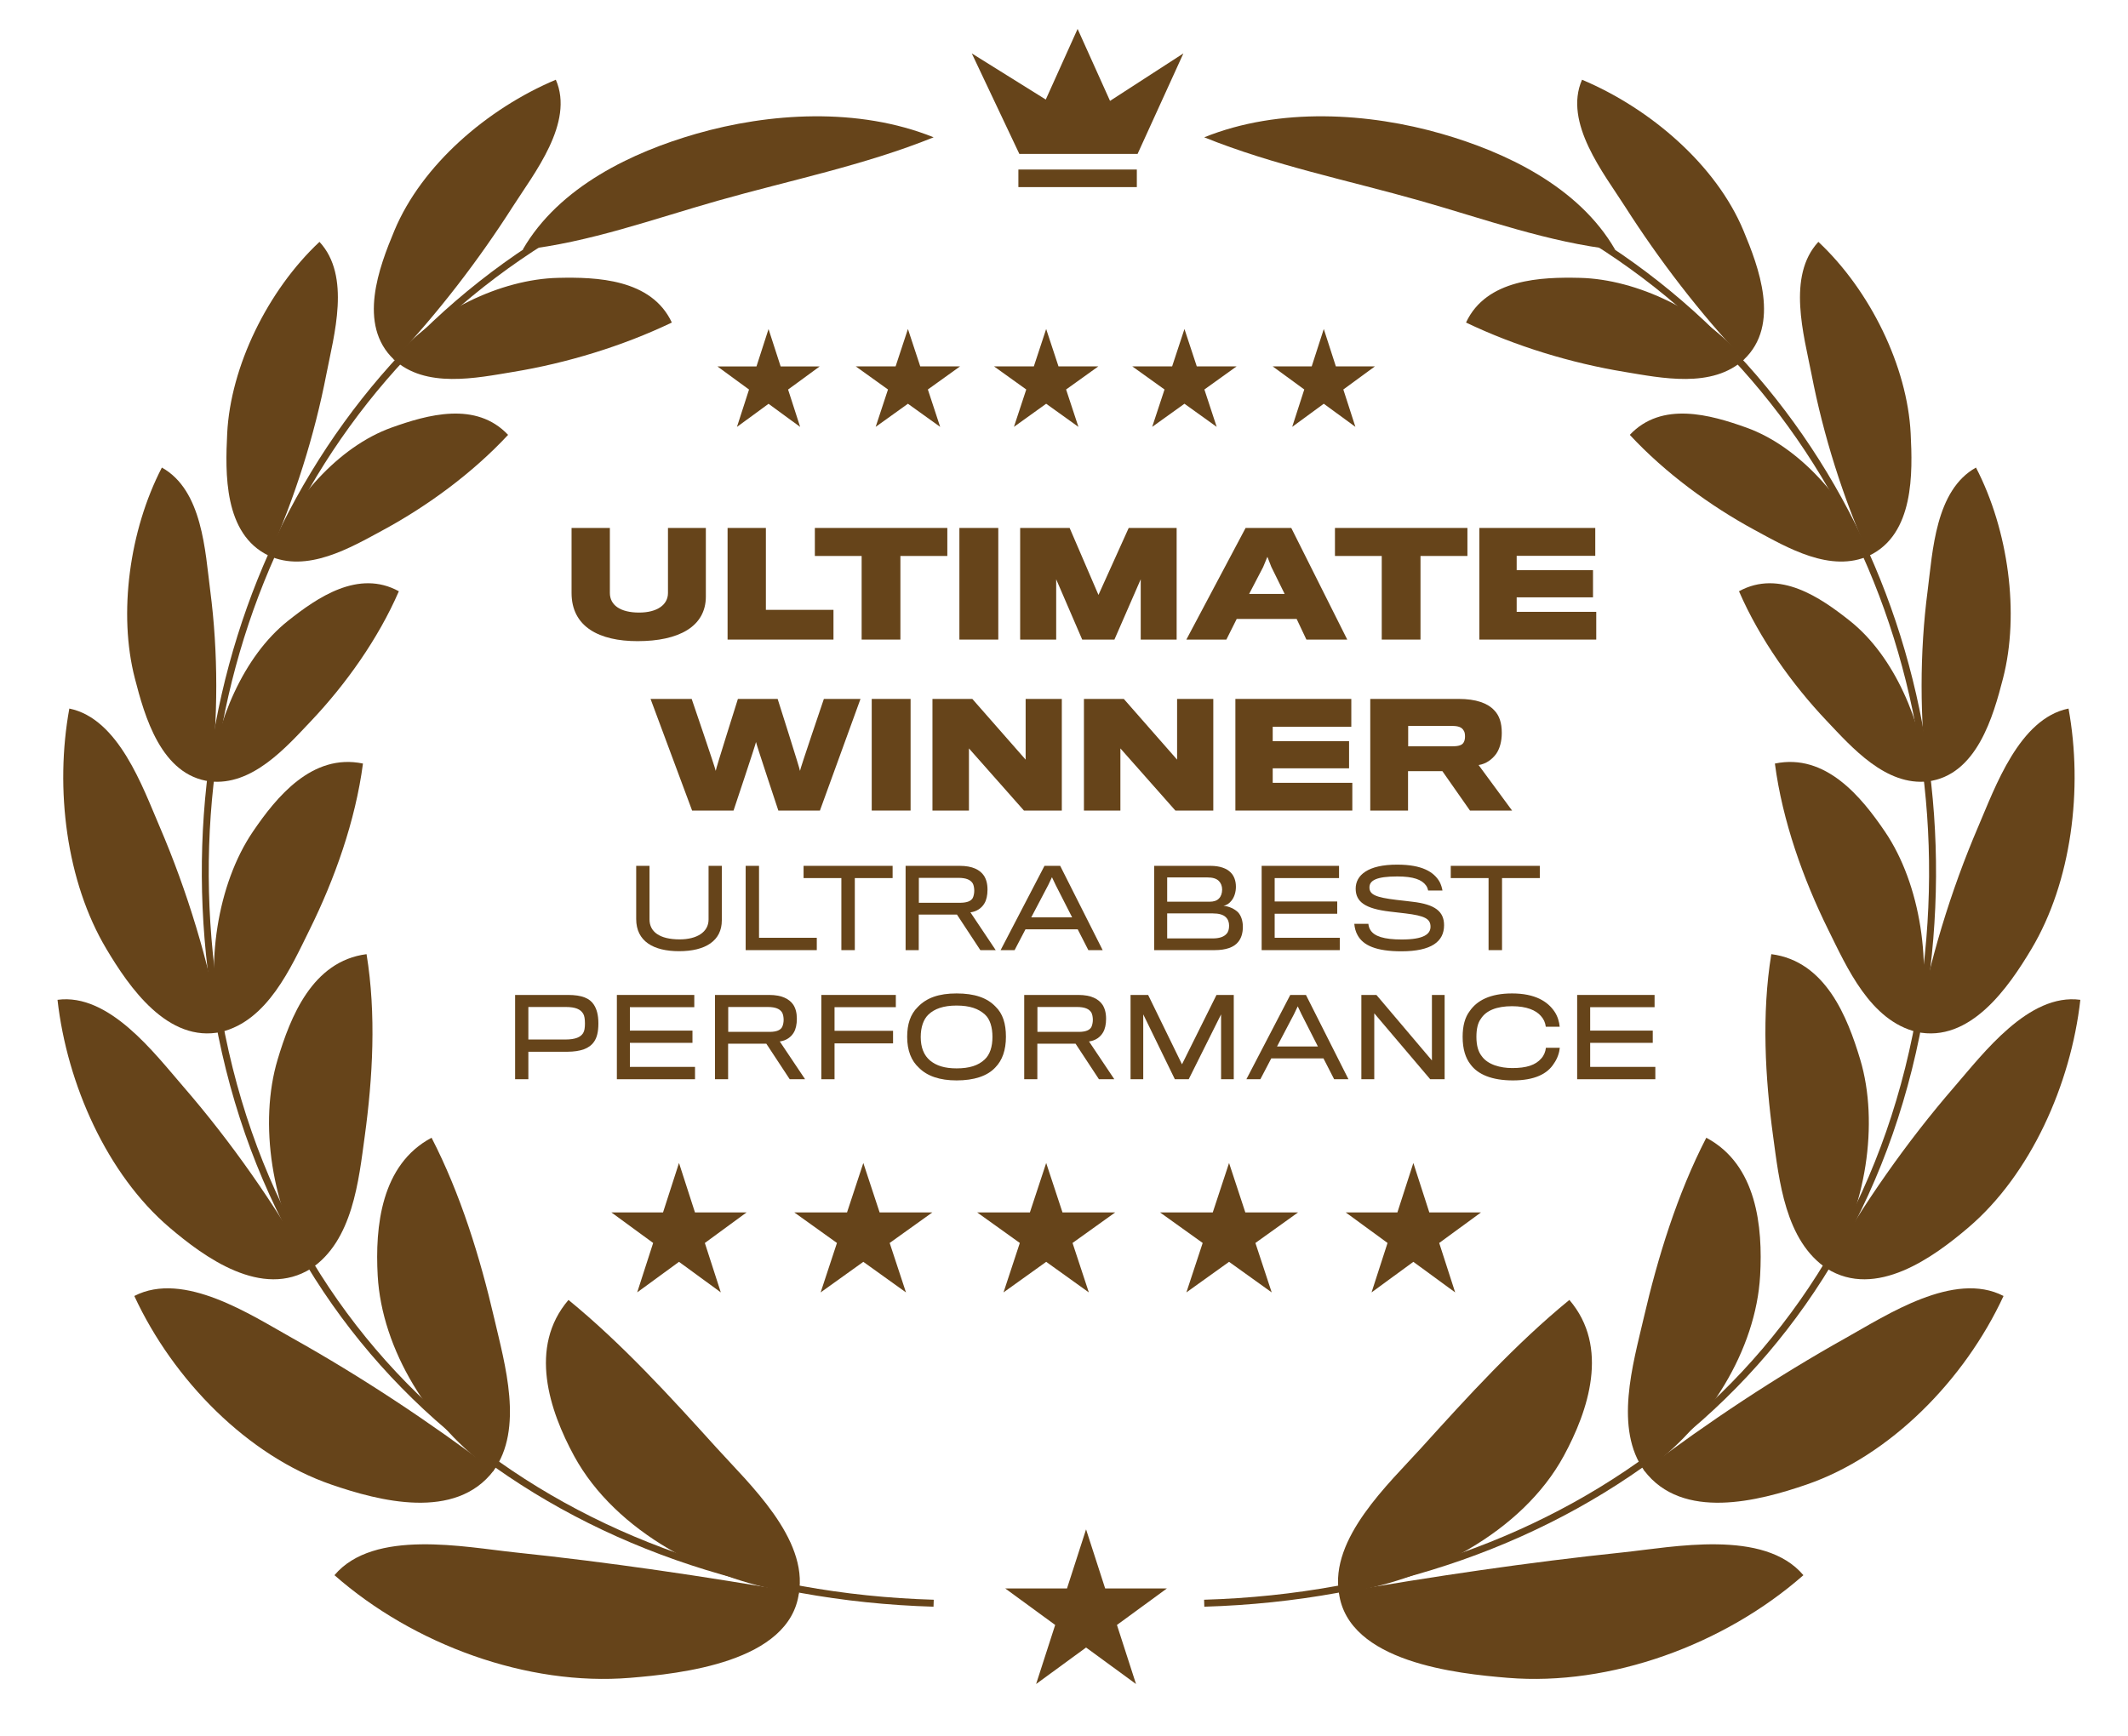
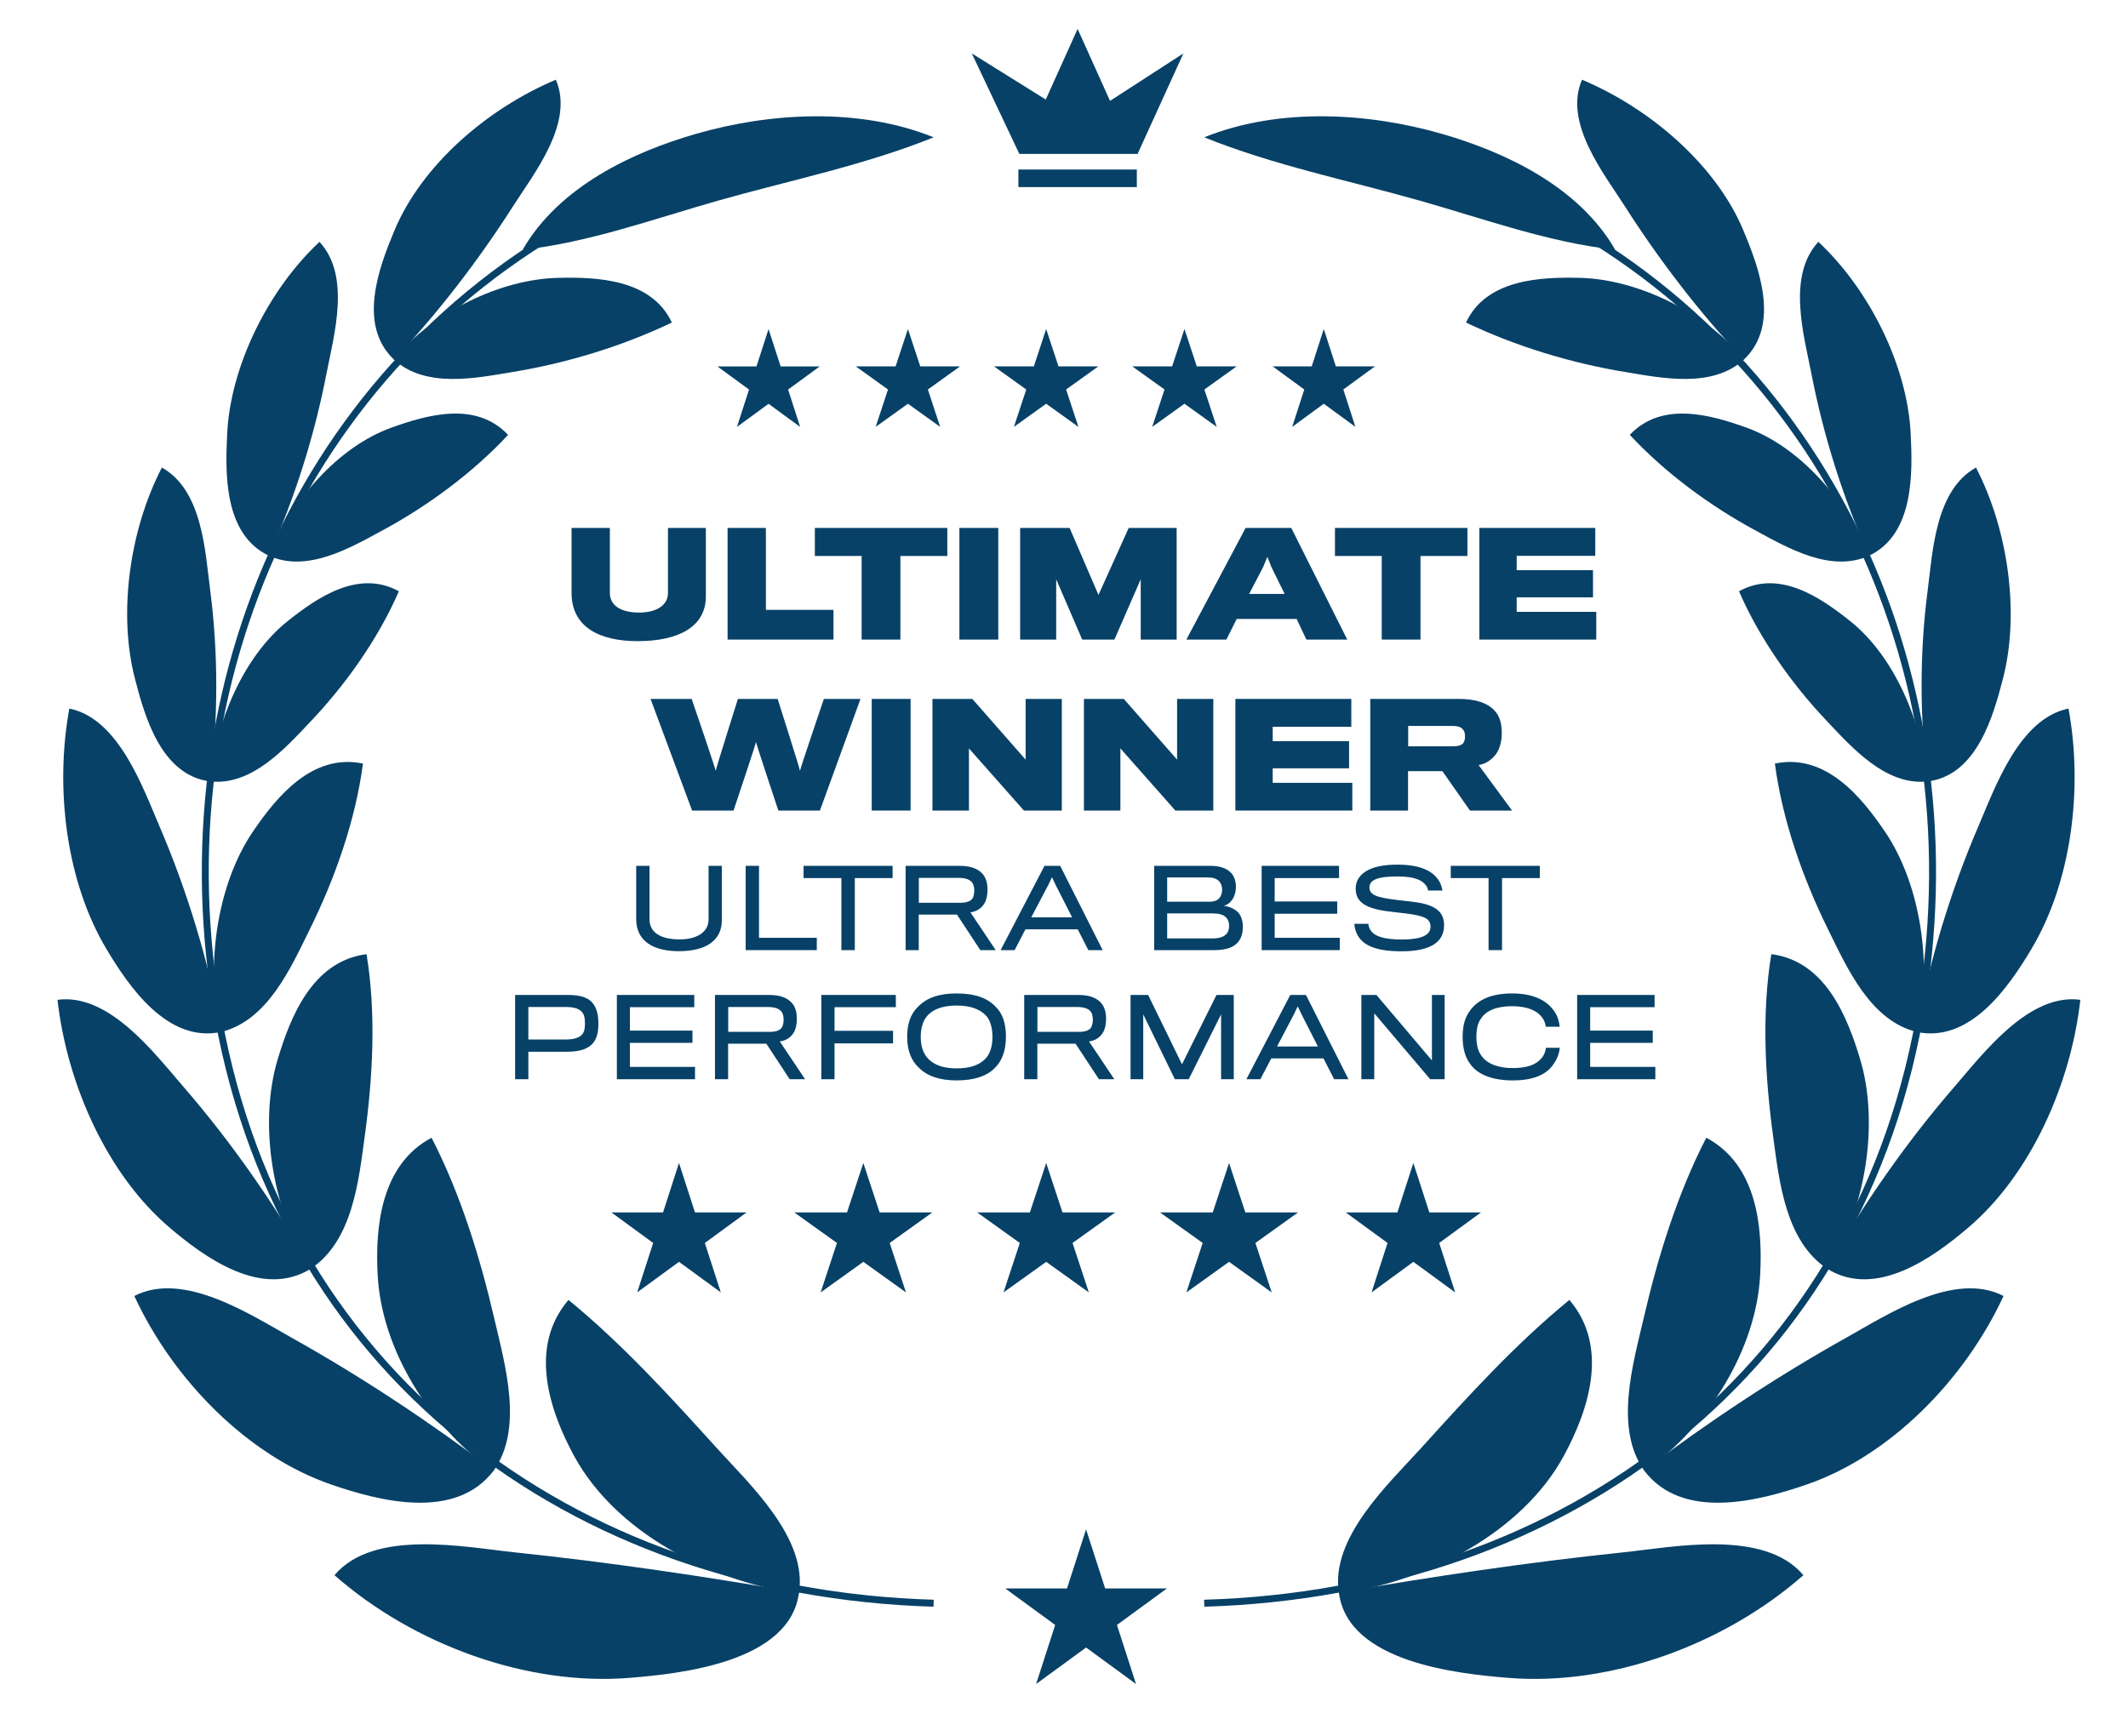
<svg xmlns="http://www.w3.org/2000/svg" width="76" height="62" viewBox="0 0 76 62" fill="none">
-   <path d="M25.209 21.309C25.209 21.151 25.209 18.86 25.209 18.86H23.856C23.856 18.86 23.856 21.116 23.856 21.187C23.856 21.603 23.472 21.883 22.826 21.883C22.149 21.883 21.781 21.613 21.781 21.182C21.781 21.11 21.781 18.86 21.781 18.86H20.413C20.413 18.86 20.413 20.999 20.413 21.182C20.413 22.391 21.397 22.904 22.77 22.904C24.24 22.904 25.209 22.386 25.209 21.309Z" fill="#66441a" />
-   <path d="M29.767 22.848V21.786H27.353V18.86H25.985V22.848H29.767Z" fill="#66441a" />
-   <path d="M33.833 19.861V18.86H29.102V19.861H30.773V22.848H32.157V19.861H33.833Z" fill="#66441a" />
-   <path d="M35.653 22.848V18.86H34.264V22.848H35.653Z" fill="#66441a" />
-   <path d="M42.023 22.848V18.86H40.311L39.231 21.253L38.201 18.86H36.434V22.848H37.721V20.694L38.65 22.848H39.801L40.74 20.694V22.848H42.023Z" fill="#66441a" />
-   <path d="M44.168 22.111H46.309L46.657 22.848H48.116L46.117 18.86H44.486L42.37 22.848H43.799L44.168 22.111ZM45.88 21.217H44.612L45.112 20.257L45.264 19.891L45.405 20.252L45.88 21.217Z" fill="#66441a" />
-   <path d="M52.408 19.861V18.86H47.677V19.861H49.348V22.848H50.732V19.861H52.408Z" fill="#66441a" />
-   <path d="M57.009 22.848V21.857H54.167V21.339H56.893V20.369H54.167V19.856H56.974V18.86H52.834V22.848H57.009Z" fill="#66441a" />
-   <path d="M30.732 24.968H29.424C29.424 24.968 28.571 27.477 28.571 27.538C28.571 27.477 27.773 24.968 27.773 24.968H26.354C26.354 24.968 25.561 27.477 25.561 27.538C25.561 27.477 24.703 24.968 24.703 24.968H23.234L24.718 28.956H26.198C26.198 28.956 26.995 26.573 27 26.507C27.006 26.573 27.798 28.956 27.798 28.956H29.283L30.732 24.968Z" fill="#66441a" />
-   <path d="M32.521 28.956V24.968H31.133V28.956H32.521Z" fill="#66441a" />
-   <path d="M37.922 28.956V24.968H36.63V27.137L34.726 24.968H33.302V28.956H34.605V26.736L36.569 28.956H37.922Z" fill="#66441a" />
-   <path d="M43.332 28.956V24.968H42.039V27.137L40.136 24.968H38.712V28.956H40.014V26.736L41.978 28.956H43.332Z" fill="#66441a" />
-   <path d="M48.297 28.956V27.965H45.454V27.447H48.181V26.477H45.454V25.963H48.261V24.968H44.121V28.956H48.297Z" fill="#66441a" />
-   <path d="M53.635 26.182C53.635 25.821 53.548 25.562 53.366 25.374C53.129 25.12 52.72 24.968 52.094 24.968H48.938V28.956H50.287V27.549H51.514L52.499 28.956H54.003L52.807 27.33C53.074 27.29 53.291 27.127 53.432 26.934C53.559 26.756 53.635 26.492 53.635 26.182ZM52.322 26.309C52.322 26.375 52.312 26.456 52.276 26.517C52.225 26.619 52.094 26.66 51.877 26.66H50.292V25.933H51.852C52.064 25.933 52.206 25.969 52.276 26.101C52.312 26.151 52.322 26.233 52.322 26.309Z" fill="#66441a" />
-   <path d="M25.779 32.879C25.779 32.814 25.779 30.931 25.779 30.931H25.306C25.306 30.931 25.306 32.806 25.306 32.849C25.306 33.301 24.883 33.558 24.273 33.558C23.552 33.558 23.197 33.282 23.197 32.845C23.197 32.803 23.197 30.931 23.197 30.931H22.721C22.721 30.931 22.721 32.757 22.721 32.83C22.721 33.627 23.338 33.98 24.254 33.98C25.199 33.98 25.779 33.604 25.779 32.879Z" fill="#66441a" />
-   <path d="M29.171 33.942V33.501H27.108V30.931H26.631V33.942H29.171Z" fill="#66441a" />
-   <path d="M31.879 31.368V30.931H28.699V31.368H30.049V33.942H30.529V31.368H31.879Z" fill="#66441a" />
-   <path d="M35.268 31.782C35.268 31.567 35.222 31.41 35.142 31.284C35.001 31.073 34.73 30.931 34.28 30.931H32.343V33.942H32.812V32.672H34.177L35.012 33.942H35.561L34.658 32.592C34.886 32.565 35.066 32.434 35.161 32.266C35.23 32.151 35.268 31.982 35.268 31.782ZM34.795 31.821C34.795 31.905 34.776 32.009 34.742 32.078C34.681 32.189 34.539 32.246 34.311 32.25H32.816C32.816 32.243 32.816 31.36 32.816 31.36H34.223C34.509 31.36 34.661 31.429 34.742 31.56C34.776 31.621 34.795 31.725 34.795 31.821Z" fill="#66441a" />
-   <path d="M36.624 33.198H38.489L38.87 33.942H39.381L37.864 30.931H37.303L35.736 33.942H36.236L36.624 33.198ZM38.291 32.772H36.83L37.437 31.617L37.57 31.337L37.703 31.617L38.291 32.772Z" fill="#66441a" />
-   <path d="M44.217 33.654C44.335 33.516 44.388 33.321 44.388 33.11C44.388 32.91 44.331 32.711 44.213 32.588C44.095 32.473 43.904 32.377 43.694 32.358C43.816 32.339 43.912 32.262 43.976 32.181C44.079 32.062 44.14 31.87 44.14 31.679C44.14 31.475 44.079 31.291 43.95 31.165C43.809 31.023 43.568 30.931 43.233 30.931H41.22V33.942H43.382C43.786 33.942 44.068 33.839 44.217 33.654ZM43.648 31.775C43.648 31.909 43.606 32.028 43.534 32.097C43.462 32.177 43.34 32.212 43.21 32.212H41.685V31.345H43.122C43.298 31.345 43.431 31.379 43.523 31.464C43.603 31.541 43.648 31.652 43.648 31.775ZM43.801 33.363C43.706 33.47 43.542 33.524 43.301 33.524H41.685V32.63H43.313C43.534 32.63 43.687 32.676 43.778 32.764C43.862 32.845 43.896 32.949 43.896 33.067C43.896 33.19 43.87 33.294 43.801 33.363Z" fill="#66441a" />
-   <path d="M47.849 33.942V33.501H45.524V32.642H47.758V32.204H45.524V31.368H47.823V30.931H45.059V33.942H47.849Z" fill="#66441a" />
-   <path d="M51.574 33.052C51.574 32.561 51.251 32.308 50.454 32.215C50.32 32.196 50.03 32.166 49.874 32.147C49.134 32.058 48.909 31.959 48.909 31.702C48.909 31.452 49.157 31.31 49.904 31.31C50.483 31.31 50.781 31.425 50.93 31.632C50.972 31.69 50.995 31.759 51.006 31.813H51.517C51.502 31.724 51.467 31.602 51.414 31.502C51.209 31.145 50.785 30.888 49.904 30.888C48.852 30.884 48.417 31.268 48.417 31.744C48.417 32.219 48.757 32.461 49.637 32.565C49.79 32.584 50.06 32.614 50.194 32.63C50.877 32.714 51.09 32.818 51.09 33.105C51.09 33.37 50.846 33.562 50.064 33.562C49.424 33.562 49.081 33.447 48.943 33.224C48.901 33.163 48.875 33.067 48.871 33.002H48.368C48.379 33.14 48.417 33.29 48.486 33.409C48.684 33.773 49.149 33.984 50.049 33.984C51.124 33.984 51.574 33.635 51.574 33.052Z" fill="#66441a" />
-   <path d="M54.993 31.368V30.931H51.813V31.368H53.163V33.942H53.644V31.368H54.993Z" fill="#66441a" />
-   <path d="M21.371 36.56C21.371 36.253 21.31 36.045 21.207 35.888C21.062 35.662 20.78 35.543 20.288 35.543H18.397V38.554H18.87V37.572C18.87 37.572 20.204 37.572 20.269 37.572C20.731 37.568 21.047 37.461 21.215 37.215C21.322 37.066 21.371 36.851 21.371 36.56ZM20.891 36.56C20.891 36.713 20.875 36.828 20.826 36.905C20.738 37.047 20.559 37.135 20.189 37.135C20.155 37.135 18.87 37.135 18.87 37.135V35.973H20.204C20.551 35.973 20.731 36.053 20.826 36.21C20.872 36.279 20.891 36.406 20.891 36.56Z" fill="#66441a" />
-   <path d="M24.822 38.554V38.113H22.496V37.254H24.731V36.817H22.496V35.98H24.796V35.543H22.031V38.554H24.822Z" fill="#66441a" />
-   <path d="M28.459 36.395C28.459 36.18 28.414 36.022 28.334 35.896C28.192 35.685 27.922 35.543 27.472 35.543H25.535V38.554H26.004V37.285H27.369L28.204 38.554H28.753L27.849 37.204C28.078 37.177 28.257 37.047 28.353 36.878C28.421 36.763 28.459 36.594 28.459 36.395ZM27.987 36.433C27.987 36.517 27.968 36.621 27.933 36.69C27.872 36.801 27.731 36.859 27.502 36.862H26.008C26.008 36.855 26.008 35.973 26.008 35.973H27.415C27.701 35.973 27.853 36.042 27.933 36.172C27.968 36.233 27.987 36.337 27.987 36.433Z" fill="#66441a" />
-   <path d="M31.994 35.98V35.543H29.333V38.554H29.805V37.273H31.895V36.824H29.805V35.98H31.994Z" fill="#66441a" />
-   <path d="M34.164 35.489C33.527 35.489 33.089 35.646 32.776 35.976C32.513 36.233 32.399 36.59 32.399 37.039C32.399 37.53 32.547 37.898 32.822 38.147C33.116 38.443 33.566 38.596 34.164 38.596C34.782 38.596 35.262 38.443 35.548 38.132C35.796 37.879 35.926 37.518 35.926 37.035C35.926 36.567 35.815 36.21 35.552 35.957C35.251 35.642 34.801 35.489 34.164 35.489ZM34.164 38.166C33.745 38.166 33.447 38.074 33.222 37.89C32.994 37.702 32.883 37.414 32.883 37.046C32.883 36.701 32.978 36.413 33.161 36.241C33.371 36.041 33.691 35.922 34.16 35.922C34.645 35.922 34.946 36.037 35.171 36.237C35.361 36.406 35.445 36.705 35.445 37.042C35.445 37.384 35.358 37.675 35.163 37.852C34.938 38.063 34.622 38.166 34.164 38.166Z" fill="#66441a" />
-   <path d="M39.503 36.395C39.503 36.18 39.457 36.022 39.377 35.896C39.236 35.685 38.965 35.543 38.516 35.543H36.579V38.554H37.048V37.285H38.413L39.248 38.554H39.797L38.893 37.204C39.122 37.177 39.301 37.047 39.396 36.878C39.465 36.763 39.503 36.594 39.503 36.395ZM39.03 36.433C39.03 36.517 39.011 36.621 38.977 36.69C38.916 36.801 38.775 36.859 38.546 36.862H37.051C37.051 36.855 37.051 35.973 37.051 35.973H38.458C38.744 35.973 38.897 36.042 38.977 36.172C39.011 36.233 39.03 36.337 39.03 36.433Z" fill="#66441a" />
-   <path d="M44.063 38.554V35.543H43.446L42.214 38.021L41.005 35.543H40.377V38.554H40.83V36.237L41.959 38.554H42.454L43.61 36.237V38.554H44.063Z" fill="#66441a" />
-   <path d="M45.402 37.81H47.267L47.648 38.554H48.159L46.641 35.543H46.081L44.514 38.554H45.013L45.402 37.81ZM47.068 37.384H45.608L46.214 36.23L46.348 35.95L46.481 36.23L47.068 37.384Z" fill="#66441a" />
-   <path d="M51.594 38.554V35.543H51.14V37.883L49.158 35.543H48.62V38.554H49.081V36.199L51.079 38.554H51.594Z" fill="#66441a" />
-   <path d="M55.707 37.43H55.211C55.196 37.568 55.142 37.706 55.047 37.81C54.841 38.051 54.514 38.155 54.01 38.155C53.587 38.155 53.133 38.036 52.916 37.725C52.802 37.58 52.729 37.365 52.729 37.042C52.729 36.755 52.779 36.54 52.889 36.394C53.072 36.099 53.457 35.945 53.999 35.945C54.525 35.945 54.857 36.091 55.032 36.294C55.131 36.402 55.188 36.528 55.207 36.678H55.703C55.688 36.509 55.634 36.31 55.52 36.141C55.276 35.776 54.826 35.489 54.002 35.489C53.218 35.489 52.748 35.742 52.488 36.122C52.321 36.34 52.237 36.647 52.237 37.039C52.237 37.476 52.34 37.798 52.519 38.025C52.779 38.381 53.278 38.596 54.033 38.596C54.807 38.596 55.269 38.362 55.498 37.99C55.627 37.81 55.692 37.595 55.707 37.43Z" fill="#66441a" />
-   <path d="M59.119 38.554V38.113H56.792V37.254H59.027V36.817H56.792V35.98H59.092V35.543H56.327V38.554H59.119Z" fill="#66441a" />
-   <path d="M24.25 41.545L24.82 43.311H26.665L25.173 44.403L25.743 46.168L24.25 45.077L22.757 46.168L23.327 44.403L21.834 43.311H23.68L24.25 41.545Z" fill="#66441a" />
-   <path d="M30.833 41.546L31.415 43.312H33.298L31.774 44.403L32.356 46.169L30.833 45.077L29.309 46.169L29.891 44.403L28.368 43.312H30.251L30.833 41.546Z" fill="#66441a" />
-   <path d="M37.364 41.546L37.946 43.312H39.828L38.305 44.403L38.887 46.169L37.364 45.077L35.84 46.169L36.422 44.403L34.899 43.312H36.782L37.364 41.546Z" fill="#66441a" />
-   <path d="M43.895 41.546L44.476 43.312H46.359L44.836 44.403L45.418 46.169L43.895 45.077L42.371 46.169L42.953 44.403L41.43 43.312H43.313L43.895 41.546Z" fill="#66441a" />
-   <path d="M50.477 41.546L51.047 43.312H52.893L51.4 44.403L51.97 46.169L50.477 45.077L48.984 46.169L49.555 44.403L48.062 43.312H49.907L50.477 41.546Z" fill="#66441a" />
-   <path d="M27.448 11.755L27.88 13.09H29.275L28.146 13.916L28.577 15.251L27.448 14.425L26.32 15.251L26.751 13.916L25.622 13.09H27.017L27.448 11.755Z" fill="#66441a" />
-   <path d="M32.426 11.753L32.866 13.088H34.289L33.138 13.914L33.577 15.249L32.426 14.423L31.274 15.249L31.714 13.914L30.562 13.088H31.986L32.426 11.753Z" fill="#66441a" />
-   <path d="M37.363 11.753L37.803 13.088H39.227L38.075 13.914L38.515 15.249L37.363 14.423L36.212 15.249L36.652 13.914L35.5 13.088H36.923L37.363 11.753Z" fill="#66441a" />
-   <path d="M42.302 11.753L42.742 13.088H44.165L43.014 13.914L43.453 15.249L42.302 14.423L41.15 15.249L41.59 13.914L40.438 13.088H41.862L42.302 11.753Z" fill="#66441a" />
-   <path d="M47.278 11.753L47.709 13.088H49.105L47.976 13.914L48.407 15.249L47.278 14.423L46.15 15.249L46.581 13.914L45.452 13.088H46.847L47.278 11.753Z" fill="#66441a" />
-   <path fill-rule="evenodd" clip-rule="evenodd" d="M7.576 35.785C5.673 23.808 11.226 11.957 22.343 6.869L22.445 7.096C11.44 12.133 5.933 23.867 7.82 35.745C9.908 48.887 20.445 56.768 33.348 57.148L33.34 57.397C20.337 57.014 9.685 49.062 7.576 35.785Z" fill="#66441a" />
-   <path d="M19.932 9.926C17.878 9.973 15.473 11.138 14.055 12.831C15.193 13.894 17.023 13.501 18.34 13.284C20.221 12.974 22.22 12.373 23.994 11.522C23.265 9.96 21.3 9.894 19.932 9.926Z" fill="#66441a" />
-   <path d="M18.317 7.376C17.1 9.283 15.65 11.178 14.072 12.847C12.751 11.6 13.548 9.525 14.087 8.234C15.063 5.896 17.404 3.879 19.851 2.848C20.522 4.385 19.064 6.205 18.317 7.376Z" fill="#66441a" />
-   <path d="M13.988 15.273C12.064 15.961 10.411 17.898 9.581 19.842C10.964 20.489 12.537 19.555 13.687 18.933C15.267 18.078 16.878 16.899 18.146 15.535C17 14.319 15.261 14.818 13.988 15.273Z" fill="#66441a" />
-   <path d="M11.656 13.368C11.235 15.543 10.529 17.798 9.602 19.852C7.983 19.085 8.045 16.885 8.114 15.485C8.232 13.096 9.561 10.372 11.41 8.64C12.543 9.862 11.924 11.982 11.656 13.368Z" fill="#66441a" />
-   <path d="M10.286 22.178C8.683 23.45 7.712 25.808 7.487 27.913C9.003 28.089 10.215 26.7 11.117 25.748C12.345 24.451 13.507 22.824 14.245 21.122C12.8 20.329 11.33 21.349 10.286 22.178Z" fill="#66441a" />
-   <path d="M7.509 21.104C7.795 23.301 7.796 25.677 7.51 27.916C5.746 27.698 5.161 25.568 4.816 24.232C4.219 21.925 4.619 18.945 5.781 16.703C7.233 17.511 7.327 19.7 7.509 21.104Z" fill="#66441a" />
-   <path d="M9.028 29.715C7.76 31.584 7.314 34.514 7.884 36.868C9.56 36.469 10.391 34.56 11.058 33.211C11.945 31.419 12.694 29.329 12.963 27.277C11.145 26.897 9.864 28.483 9.028 29.715Z" fill="#66441a" />
-   <path d="M5.699 29.525C6.687 31.827 7.458 34.361 7.909 36.862C5.987 37.278 4.603 35.247 3.8 33.9C2.369 31.503 1.952 28.18 2.476 25.312C4.236 25.668 5.096 28.123 5.699 29.525Z" fill="#66441a" />
-   <path d="M9.916 37.848C9.235 40.116 9.708 43.199 11.087 45.331C12.602 44.338 12.812 42.153 13.027 40.587C13.31 38.52 13.443 36.23 13.091 34.086C11.153 34.335 10.37 36.333 9.916 37.848Z" fill="#66441a" />
-   <path d="M6.548 38.819C8.248 40.782 9.816 43.02 11.11 45.316C9.356 46.418 7.297 44.913 6.048 43.847C3.833 41.957 2.395 38.745 2.054 35.717C3.897 35.468 5.522 37.635 6.548 38.819Z" fill="#66441a" />
-   <path d="M13.489 45.567C13.635 48.206 15.343 50.976 17.618 52.553C18.716 51.04 18.027 48.722 17.653 47.104C17.148 44.925 16.45 42.657 15.413 40.644C13.604 41.605 13.393 43.828 13.489 45.567Z" fill="#66441a" />
-   <path d="M10.43 47.796C12.894 49.174 15.351 50.8 17.635 52.529C16.267 54.342 13.533 53.619 11.838 53.036C8.851 52.01 6.188 49.303 4.797 46.297C6.561 45.383 8.975 46.983 10.43 47.796Z" fill="#66441a" />
-   <path d="M20.506 52.016C21.985 54.731 25.355 56.502 28.529 56.929C28.87 54.955 26.747 53 25.591 51.721C23.944 49.901 22.227 48.012 20.303 46.438C18.861 48.122 19.624 50.394 20.506 52.016Z" fill="#66441a" />
-   <path d="M18.395 55.457C21.756 55.808 25.175 56.315 28.534 56.898C28.213 59.389 24.285 59.791 22.502 59.938C18.845 60.24 14.777 58.761 11.945 56.271C13.351 54.605 16.604 55.27 18.395 55.457Z" fill="#66441a" />
-   <path d="M24.869 4.778C22.612 5.426 19.971 6.655 18.666 8.923C21.035 8.664 23.363 7.815 25.64 7.169C28.19 6.445 30.875 5.904 33.344 4.905C30.64 3.816 27.453 4.036 24.869 4.778Z" fill="#66441a" />
-   <path fill-rule="evenodd" clip-rule="evenodd" d="M68.531 35.745C70.418 23.867 64.911 12.133 53.907 7.096L54.009 6.869C65.126 11.957 70.679 23.808 68.776 35.785C66.667 49.062 56.015 57.014 43.011 57.397L43.004 57.148C55.907 56.768 66.444 48.887 68.531 35.745Z" fill="#66441a" />
-   <path d="M56.42 9.926C58.474 9.973 60.878 11.138 62.297 12.831C61.159 13.894 59.328 13.501 58.012 13.284C56.131 12.974 54.132 12.373 52.358 11.522C53.087 9.96 55.052 9.894 56.42 9.926Z" fill="#66441a" />
-   <path d="M58.035 7.376C59.252 9.283 60.703 11.178 62.28 12.847C63.601 11.6 62.804 9.525 62.265 8.234C61.289 5.896 58.948 3.879 56.501 2.848C55.829 4.385 57.289 6.205 58.035 7.376Z" fill="#66441a" />
-   <path d="M62.365 15.273C64.289 15.961 65.941 17.898 66.771 19.842C65.388 20.489 63.815 19.555 62.665 18.933C61.086 18.078 59.474 16.899 58.207 15.535C59.352 14.319 61.092 14.818 62.365 15.273Z" fill="#66441a" />
-   <path d="M64.697 13.368C65.118 15.543 65.823 17.798 66.751 19.852C68.369 19.085 68.308 16.885 68.238 15.485C68.12 13.096 66.792 10.372 64.942 8.64C63.809 9.862 64.428 11.982 64.697 13.368Z" fill="#66441a" />
-   <path d="M66.066 22.178C67.669 23.45 68.64 25.808 68.865 27.913C67.349 28.089 66.138 26.7 65.236 25.748C64.007 24.451 62.845 22.824 62.107 21.122C63.552 20.329 65.022 21.349 66.066 22.178Z" fill="#66441a" />
-   <path d="M68.844 21.104C68.557 23.3 68.557 25.677 68.843 27.916C70.606 27.698 71.192 25.568 71.537 24.232C72.133 21.925 71.733 18.945 70.571 16.703C69.119 17.511 69.025 19.7 68.844 21.104Z" fill="#66441a" />
-   <path d="M67.324 29.715C68.592 31.584 69.038 34.514 68.468 36.868C66.792 36.469 65.961 34.56 65.293 33.211C64.407 31.419 63.657 29.329 63.389 27.277C65.207 26.897 66.489 28.483 67.324 29.715Z" fill="#66441a" />
-   <path d="M70.653 29.525C69.665 31.827 68.894 34.361 68.443 36.862C70.365 37.278 71.748 35.247 72.552 33.9C73.983 31.503 74.4 28.18 73.876 25.312C72.117 25.668 71.255 28.123 70.653 29.525Z" fill="#66441a" />
-   <path d="M66.436 37.848C67.117 40.116 66.645 43.199 65.266 45.331C63.751 44.338 63.54 42.153 63.325 40.587C63.043 38.52 62.91 36.23 63.261 34.086C65.199 34.335 65.981 36.333 66.436 37.848Z" fill="#66441a" />
-   <path d="M69.804 38.819C68.104 40.782 66.536 43.02 65.242 45.316C66.996 46.418 69.055 44.913 70.304 43.847C72.518 41.957 73.957 38.745 74.298 35.717C72.455 35.468 70.83 37.635 69.804 38.819Z" fill="#66441a" />
-   <path d="M62.862 45.567C62.716 48.206 61.008 50.976 58.735 52.553C57.636 51.04 58.325 48.722 58.699 47.104C59.203 44.925 59.901 42.657 60.939 40.644C62.748 41.605 62.959 43.828 62.862 45.567Z" fill="#66441a" />
-   <path d="M65.922 47.796C63.458 49.174 61.001 50.8 58.717 52.529C60.085 54.342 62.819 53.619 64.514 53.036C67.501 52.01 70.164 49.303 71.555 46.297C69.792 45.383 67.377 46.983 65.922 47.796Z" fill="#66441a" />
-   <path d="M55.846 52.016C54.367 54.731 50.997 56.502 47.823 56.929C47.481 54.955 49.604 53 50.762 51.721C52.408 49.901 54.124 48.012 56.049 46.438C57.491 48.122 56.728 50.394 55.846 52.016Z" fill="#66441a" />
-   <path d="M57.957 55.457C54.596 55.808 51.178 56.315 47.818 56.898C48.138 59.389 52.067 59.791 53.85 59.938C57.507 60.24 61.575 58.761 64.407 56.271C63.001 54.605 59.748 55.27 57.957 55.457Z" fill="#66441a" />
-   <path d="M51.483 4.778C53.739 5.426 56.382 6.655 57.686 8.923C55.318 8.664 52.989 7.815 50.712 7.169C48.162 6.445 45.477 5.904 43.008 4.905C45.712 3.816 48.9 4.036 51.483 4.778Z" fill="#66441a" />
-   <path d="M39.644 3.604L38.486 1.033L37.349 3.556L34.707 1.908L36.405 5.498H40.628L42.264 1.908L39.644 3.604Z" fill="#66441a" />
-   <path d="M40.601 6.056H36.371V6.684H40.601V6.056Z" fill="#66441a" />
-   <path d="M38.788 54.634L39.47 56.745H41.675L39.891 58.049L40.572 60.159L38.788 58.855L37.004 60.159L37.685 58.049L35.901 56.745H38.107L38.788 54.634Z" fill="#66441a" />
+   <path d="M25.209 21.309C25.209 21.151 25.209 18.86 25.209 18.86H23.856C23.856 18.86 23.856 21.116 23.856 21.187C23.856 21.603 23.472 21.883 22.826 21.883C22.149 21.883 21.781 21.613 21.781 21.182C21.781 21.11 21.781 18.86 21.781 18.86H20.413C20.413 18.86 20.413 20.999 20.413 21.182C20.413 22.391 21.397 22.904 22.77 22.904C24.24 22.904 25.209 22.386 25.209 21.309Z" fill="#074167" />
+   <path d="M29.767 22.848V21.786H27.353V18.86H25.985V22.848H29.767Z" fill="#074167" />
+   <path d="M33.833 19.861V18.86H29.102V19.861H30.773V22.848H32.157V19.861H33.833Z" fill="#074167" />
+   <path d="M35.653 22.848V18.86H34.264V22.848H35.653Z" fill="#074167" />
+   <path d="M42.023 22.848V18.86H40.311L39.231 21.253L38.201 18.86H36.434V22.848H37.721V20.694L38.65 22.848H39.801L40.74 20.694V22.848H42.023Z" fill="#074167" />
+   <path d="M44.168 22.111H46.309L46.657 22.848H48.116L46.117 18.86H44.486L42.37 22.848H43.799L44.168 22.111ZM45.88 21.217H44.612L45.112 20.257L45.264 19.891L45.405 20.252L45.88 21.217Z" fill="#074167" />
+   <path d="M52.408 19.861V18.86H47.677V19.861H49.348V22.848H50.732V19.861H52.408Z" fill="#074167" />
+   <path d="M57.009 22.848V21.857H54.167V21.339H56.893V20.369H54.167V19.856H56.974V18.86H52.834V22.848H57.009Z" fill="#074167" />
+   <path d="M30.732 24.968H29.424C29.424 24.968 28.571 27.477 28.571 27.538C28.571 27.477 27.773 24.968 27.773 24.968H26.354C26.354 24.968 25.561 27.477 25.561 27.538C25.561 27.477 24.703 24.968 24.703 24.968H23.234L24.718 28.956H26.198C26.198 28.956 26.995 26.573 27 26.507C27.006 26.573 27.798 28.956 27.798 28.956H29.283L30.732 24.968Z" fill="#074167" />
+   <path d="M32.521 28.956V24.968H31.133V28.956H32.521Z" fill="#074167" />
+   <path d="M37.922 28.956V24.968H36.63V27.137L34.726 24.968H33.302V28.956H34.605V26.736L36.569 28.956H37.922Z" fill="#074167" />
+   <path d="M43.332 28.956V24.968H42.039V27.137L40.136 24.968H38.712V28.956H40.014V26.736L41.978 28.956H43.332Z" fill="#074167" />
+   <path d="M48.297 28.956V27.965H45.454V27.447H48.181V26.477H45.454V25.963H48.261V24.968H44.121V28.956H48.297Z" fill="#074167" />
+   <path d="M53.635 26.182C53.635 25.821 53.548 25.562 53.366 25.374C53.129 25.12 52.72 24.968 52.094 24.968H48.938V28.956H50.287V27.549H51.514L52.499 28.956H54.003L52.807 27.33C53.074 27.29 53.291 27.127 53.432 26.934C53.559 26.756 53.635 26.492 53.635 26.182ZM52.322 26.309C52.322 26.375 52.312 26.456 52.276 26.517C52.225 26.619 52.094 26.66 51.877 26.66H50.292V25.933H51.852C52.064 25.933 52.206 25.969 52.276 26.101C52.312 26.151 52.322 26.233 52.322 26.309Z" fill="#074167" />
+   <path d="M25.779 32.879C25.779 32.814 25.779 30.931 25.779 30.931H25.306C25.306 30.931 25.306 32.806 25.306 32.849C25.306 33.301 24.883 33.558 24.273 33.558C23.552 33.558 23.197 33.282 23.197 32.845C23.197 32.803 23.197 30.931 23.197 30.931H22.721C22.721 30.931 22.721 32.757 22.721 32.83C22.721 33.627 23.338 33.98 24.254 33.98C25.199 33.98 25.779 33.604 25.779 32.879Z" fill="#074167" />
+   <path d="M29.171 33.942V33.501H27.108V30.931H26.631V33.942H29.171Z" fill="#074167" />
+   <path d="M31.879 31.368V30.931H28.699V31.368H30.049V33.942H30.529V31.368H31.879Z" fill="#074167" />
+   <path d="M35.268 31.782C35.268 31.567 35.222 31.41 35.142 31.284C35.001 31.073 34.73 30.931 34.28 30.931H32.343V33.942H32.812V32.672H34.177L35.012 33.942H35.561L34.658 32.592C34.886 32.565 35.066 32.434 35.161 32.266C35.23 32.151 35.268 31.982 35.268 31.782ZM34.795 31.821C34.795 31.905 34.776 32.009 34.742 32.078C34.681 32.189 34.539 32.246 34.311 32.25H32.816C32.816 32.243 32.816 31.36 32.816 31.36H34.223C34.509 31.36 34.661 31.429 34.742 31.56C34.776 31.621 34.795 31.725 34.795 31.821Z" fill="#074167" />
+   <path d="M36.624 33.198H38.489L38.87 33.942H39.381L37.864 30.931H37.303L35.736 33.942H36.236L36.624 33.198ZM38.291 32.772H36.83L37.437 31.617L37.57 31.337L37.703 31.617L38.291 32.772Z" fill="#074167" />
+   <path d="M44.217 33.654C44.335 33.516 44.388 33.321 44.388 33.11C44.388 32.91 44.331 32.711 44.213 32.588C44.095 32.473 43.904 32.377 43.694 32.358C43.816 32.339 43.912 32.262 43.976 32.181C44.079 32.062 44.14 31.87 44.14 31.679C44.14 31.475 44.079 31.291 43.95 31.165C43.809 31.023 43.568 30.931 43.233 30.931H41.22V33.942H43.382C43.786 33.942 44.068 33.839 44.217 33.654ZM43.648 31.775C43.648 31.909 43.606 32.028 43.534 32.097C43.462 32.177 43.34 32.212 43.21 32.212H41.685V31.345H43.122C43.298 31.345 43.431 31.379 43.523 31.464C43.603 31.541 43.648 31.652 43.648 31.775ZM43.801 33.363C43.706 33.47 43.542 33.524 43.301 33.524H41.685V32.63H43.313C43.534 32.63 43.687 32.676 43.778 32.764C43.862 32.845 43.896 32.949 43.896 33.067C43.896 33.19 43.87 33.294 43.801 33.363Z" fill="#074167" />
+   <path d="M47.849 33.942V33.501H45.524V32.642H47.758V32.204H45.524V31.368H47.823V30.931H45.059V33.942H47.849Z" fill="#074167" />
+   <path d="M51.574 33.052C51.574 32.561 51.251 32.308 50.454 32.215C50.32 32.196 50.03 32.166 49.874 32.147C49.134 32.058 48.909 31.959 48.909 31.702C48.909 31.452 49.157 31.31 49.904 31.31C50.483 31.31 50.781 31.425 50.93 31.632C50.972 31.69 50.995 31.759 51.006 31.813H51.517C51.502 31.724 51.467 31.602 51.414 31.502C51.209 31.145 50.785 30.888 49.904 30.888C48.852 30.884 48.417 31.268 48.417 31.744C48.417 32.219 48.757 32.461 49.637 32.565C49.79 32.584 50.06 32.614 50.194 32.63C50.877 32.714 51.09 32.818 51.09 33.105C51.09 33.37 50.846 33.562 50.064 33.562C49.424 33.562 49.081 33.447 48.943 33.224C48.901 33.163 48.875 33.067 48.871 33.002H48.368C48.379 33.14 48.417 33.29 48.486 33.409C48.684 33.773 49.149 33.984 50.049 33.984C51.124 33.984 51.574 33.635 51.574 33.052Z" fill="#074167" />
+   <path d="M54.993 31.368V30.931H51.813V31.368H53.163V33.942H53.644V31.368H54.993Z" fill="#074167" />
+   <path d="M21.371 36.56C21.371 36.253 21.31 36.045 21.207 35.888C21.062 35.662 20.78 35.543 20.288 35.543H18.397V38.554H18.87V37.572C18.87 37.572 20.204 37.572 20.269 37.572C20.731 37.568 21.047 37.461 21.215 37.215C21.322 37.066 21.371 36.851 21.371 36.56ZM20.891 36.56C20.891 36.713 20.875 36.828 20.826 36.905C20.738 37.047 20.559 37.135 20.189 37.135C20.155 37.135 18.87 37.135 18.87 37.135V35.973H20.204C20.551 35.973 20.731 36.053 20.826 36.21C20.872 36.279 20.891 36.406 20.891 36.56Z" fill="#074167" />
+   <path d="M24.822 38.554V38.113H22.496V37.254H24.731V36.817H22.496V35.98H24.796V35.543H22.031V38.554H24.822Z" fill="#074167" />
+   <path d="M28.459 36.395C28.459 36.18 28.414 36.022 28.334 35.896C28.192 35.685 27.922 35.543 27.472 35.543H25.535V38.554H26.004V37.285H27.369L28.204 38.554H28.753L27.849 37.204C28.078 37.177 28.257 37.047 28.353 36.878C28.421 36.763 28.459 36.594 28.459 36.395ZM27.987 36.433C27.987 36.517 27.968 36.621 27.933 36.69C27.872 36.801 27.731 36.859 27.502 36.862H26.008C26.008 36.855 26.008 35.973 26.008 35.973H27.415C27.701 35.973 27.853 36.042 27.933 36.172C27.968 36.233 27.987 36.337 27.987 36.433Z" fill="#074167" />
+   <path d="M31.994 35.98V35.543H29.333V38.554H29.805V37.273H31.895V36.824H29.805V35.98H31.994Z" fill="#074167" />
+   <path d="M34.164 35.489C33.527 35.489 33.089 35.646 32.776 35.976C32.513 36.233 32.399 36.59 32.399 37.039C32.399 37.53 32.547 37.898 32.822 38.147C33.116 38.443 33.566 38.596 34.164 38.596C34.782 38.596 35.262 38.443 35.548 38.132C35.796 37.879 35.926 37.518 35.926 37.035C35.926 36.567 35.815 36.21 35.552 35.957C35.251 35.642 34.801 35.489 34.164 35.489ZM34.164 38.166C33.745 38.166 33.447 38.074 33.222 37.89C32.994 37.702 32.883 37.414 32.883 37.046C32.883 36.701 32.978 36.413 33.161 36.241C33.371 36.041 33.691 35.922 34.16 35.922C34.645 35.922 34.946 36.037 35.171 36.237C35.361 36.406 35.445 36.705 35.445 37.042C35.445 37.384 35.358 37.675 35.163 37.852C34.938 38.063 34.622 38.166 34.164 38.166Z" fill="#074167" />
+   <path d="M39.503 36.395C39.503 36.18 39.457 36.022 39.377 35.896C39.236 35.685 38.965 35.543 38.516 35.543H36.579V38.554H37.048V37.285H38.413L39.248 38.554H39.797L38.893 37.204C39.122 37.177 39.301 37.047 39.396 36.878C39.465 36.763 39.503 36.594 39.503 36.395ZM39.03 36.433C39.03 36.517 39.011 36.621 38.977 36.69C38.916 36.801 38.775 36.859 38.546 36.862H37.051C37.051 36.855 37.051 35.973 37.051 35.973H38.458C38.744 35.973 38.897 36.042 38.977 36.172C39.011 36.233 39.03 36.337 39.03 36.433Z" fill="#074167" />
+   <path d="M44.063 38.554V35.543H43.446L42.214 38.021L41.005 35.543H40.377V38.554H40.83V36.237L41.959 38.554H42.454L43.61 36.237V38.554H44.063Z" fill="#074167" />
+   <path d="M45.402 37.81H47.267L47.648 38.554H48.159L46.641 35.543H46.081L44.514 38.554H45.013L45.402 37.81ZM47.068 37.384H45.608L46.214 36.23L46.348 35.95L46.481 36.23L47.068 37.384Z" fill="#074167" />
+   <path d="M51.594 38.554V35.543H51.14V37.883L49.158 35.543H48.62V38.554H49.081V36.199L51.079 38.554H51.594Z" fill="#074167" />
+   <path d="M55.707 37.43H55.211C55.196 37.568 55.142 37.706 55.047 37.81C54.841 38.051 54.514 38.155 54.01 38.155C53.587 38.155 53.133 38.036 52.916 37.725C52.802 37.58 52.729 37.365 52.729 37.042C52.729 36.755 52.779 36.54 52.889 36.394C53.072 36.099 53.457 35.945 53.999 35.945C54.525 35.945 54.857 36.091 55.032 36.294C55.131 36.402 55.188 36.528 55.207 36.678H55.703C55.688 36.509 55.634 36.31 55.52 36.141C55.276 35.776 54.826 35.489 54.002 35.489C53.218 35.489 52.748 35.742 52.488 36.122C52.321 36.34 52.237 36.647 52.237 37.039C52.237 37.476 52.34 37.798 52.519 38.025C52.779 38.381 53.278 38.596 54.033 38.596C54.807 38.596 55.269 38.362 55.498 37.99C55.627 37.81 55.692 37.595 55.707 37.43Z" fill="#074167" />
+   <path d="M59.119 38.554V38.113H56.792V37.254H59.027V36.817H56.792V35.98H59.092V35.543H56.327V38.554H59.119Z" fill="#074167" />
+   <path d="M24.25 41.545L24.82 43.311H26.665L25.173 44.403L25.743 46.168L24.25 45.077L22.757 46.168L23.327 44.403L21.834 43.311H23.68L24.25 41.545Z" fill="#074167" />
+   <path d="M30.833 41.546L31.415 43.312H33.298L31.774 44.403L32.356 46.169L30.833 45.077L29.309 46.169L29.891 44.403L28.368 43.312H30.251L30.833 41.546Z" fill="#074167" />
+   <path d="M37.364 41.546L37.946 43.312H39.828L38.305 44.403L38.887 46.169L37.364 45.077L35.84 46.169L36.422 44.403L34.899 43.312H36.782L37.364 41.546Z" fill="#074167" />
+   <path d="M43.895 41.546L44.476 43.312H46.359L44.836 44.403L45.418 46.169L43.895 45.077L42.371 46.169L42.953 44.403L41.43 43.312H43.313L43.895 41.546Z" fill="#074167" />
+   <path d="M50.477 41.546L51.047 43.312H52.893L51.4 44.403L51.97 46.169L50.477 45.077L48.984 46.169L49.555 44.403L48.062 43.312H49.907L50.477 41.546Z" fill="#074167" />
+   <path d="M27.448 11.755L27.88 13.09H29.275L28.146 13.916L28.577 15.251L27.448 14.425L26.32 15.251L26.751 13.916L25.622 13.09H27.017L27.448 11.755Z" fill="#074167" />
+   <path d="M32.426 11.753L32.866 13.088H34.289L33.138 13.914L33.577 15.249L32.426 14.423L31.274 15.249L31.714 13.914L30.562 13.088H31.986L32.426 11.753Z" fill="#074167" />
+   <path d="M37.363 11.753L37.803 13.088H39.227L38.075 13.914L38.515 15.249L37.363 14.423L36.212 15.249L36.652 13.914L35.5 13.088H36.923L37.363 11.753Z" fill="#074167" />
+   <path d="M42.302 11.753L42.742 13.088H44.165L43.014 13.914L43.453 15.249L42.302 14.423L41.15 15.249L41.59 13.914L40.438 13.088H41.862L42.302 11.753Z" fill="#074167" />
+   <path d="M47.278 11.753L47.709 13.088H49.105L47.976 13.914L48.407 15.249L47.278 14.423L46.15 15.249L46.581 13.914L45.452 13.088H46.847L47.278 11.753Z" fill="#074167" />
+   <path fill-rule="evenodd" clip-rule="evenodd" d="M7.576 35.785C5.673 23.808 11.226 11.957 22.343 6.869L22.445 7.096C11.44 12.133 5.933 23.867 7.82 35.745C9.908 48.887 20.445 56.768 33.348 57.148L33.34 57.397C20.337 57.014 9.685 49.062 7.576 35.785Z" fill="#074167" />
+   <path d="M19.932 9.926C17.878 9.973 15.473 11.138 14.055 12.831C15.193 13.894 17.023 13.501 18.34 13.284C20.221 12.974 22.22 12.373 23.994 11.522C23.265 9.96 21.3 9.894 19.932 9.926Z" fill="#074167" />
+   <path d="M18.317 7.376C17.1 9.283 15.65 11.178 14.072 12.847C12.751 11.6 13.548 9.525 14.087 8.234C15.063 5.896 17.404 3.879 19.851 2.848C20.522 4.385 19.064 6.205 18.317 7.376Z" fill="#074167" />
+   <path d="M13.988 15.273C12.064 15.961 10.411 17.898 9.581 19.842C10.964 20.489 12.537 19.555 13.687 18.933C15.267 18.078 16.878 16.899 18.146 15.535C17 14.319 15.261 14.818 13.988 15.273Z" fill="#074167" />
+   <path d="M11.656 13.368C11.235 15.543 10.529 17.798 9.602 19.852C7.983 19.085 8.045 16.885 8.114 15.485C8.232 13.096 9.561 10.372 11.41 8.64C12.543 9.862 11.924 11.982 11.656 13.368Z" fill="#074167" />
+   <path d="M10.286 22.178C8.683 23.45 7.712 25.808 7.487 27.913C9.003 28.089 10.215 26.7 11.117 25.748C12.345 24.451 13.507 22.824 14.245 21.122C12.8 20.329 11.33 21.349 10.286 22.178Z" fill="#074167" />
+   <path d="M7.509 21.104C7.795 23.301 7.796 25.677 7.51 27.916C5.746 27.698 5.161 25.568 4.816 24.232C4.219 21.925 4.619 18.945 5.781 16.703C7.233 17.511 7.327 19.7 7.509 21.104Z" fill="#074167" />
+   <path d="M9.028 29.715C7.76 31.584 7.314 34.514 7.884 36.868C9.56 36.469 10.391 34.56 11.058 33.211C11.945 31.419 12.694 29.329 12.963 27.277C11.145 26.897 9.864 28.483 9.028 29.715Z" fill="#074167" />
+   <path d="M5.699 29.525C6.687 31.827 7.458 34.361 7.909 36.862C5.987 37.278 4.603 35.247 3.8 33.9C2.369 31.503 1.952 28.18 2.476 25.312C4.236 25.668 5.096 28.123 5.699 29.525Z" fill="#074167" />
+   <path d="M9.916 37.848C9.235 40.116 9.708 43.199 11.087 45.331C12.602 44.338 12.812 42.153 13.027 40.587C13.31 38.52 13.443 36.23 13.091 34.086C11.153 34.335 10.37 36.333 9.916 37.848Z" fill="#074167" />
+   <path d="M6.548 38.819C8.248 40.782 9.816 43.02 11.11 45.316C9.356 46.418 7.297 44.913 6.048 43.847C3.833 41.957 2.395 38.745 2.054 35.717C3.897 35.468 5.522 37.635 6.548 38.819Z" fill="#074167" />
+   <path d="M13.489 45.567C13.635 48.206 15.343 50.976 17.618 52.553C18.716 51.04 18.027 48.722 17.653 47.104C17.148 44.925 16.45 42.657 15.413 40.644C13.604 41.605 13.393 43.828 13.489 45.567Z" fill="#074167" />
+   <path d="M10.43 47.796C12.894 49.174 15.351 50.8 17.635 52.529C16.267 54.342 13.533 53.619 11.838 53.036C8.851 52.01 6.188 49.303 4.797 46.297C6.561 45.383 8.975 46.983 10.43 47.796Z" fill="#074167" />
+   <path d="M20.506 52.016C21.985 54.731 25.355 56.502 28.529 56.929C28.87 54.955 26.747 53 25.591 51.721C23.944 49.901 22.227 48.012 20.303 46.438C18.861 48.122 19.624 50.394 20.506 52.016Z" fill="#074167" />
+   <path d="M18.395 55.457C21.756 55.808 25.175 56.315 28.534 56.898C28.213 59.389 24.285 59.791 22.502 59.938C18.845 60.24 14.777 58.761 11.945 56.271C13.351 54.605 16.604 55.27 18.395 55.457Z" fill="#074167" />
+   <path d="M24.869 4.778C22.612 5.426 19.971 6.655 18.666 8.923C21.035 8.664 23.363 7.815 25.64 7.169C28.19 6.445 30.875 5.904 33.344 4.905C30.64 3.816 27.453 4.036 24.869 4.778Z" fill="#074167" />
+   <path fill-rule="evenodd" clip-rule="evenodd" d="M68.531 35.745C70.418 23.867 64.911 12.133 53.907 7.096L54.009 6.869C65.126 11.957 70.679 23.808 68.776 35.785C66.667 49.062 56.015 57.014 43.011 57.397L43.004 57.148C55.907 56.768 66.444 48.887 68.531 35.745Z" fill="#074167" />
+   <path d="M56.42 9.926C58.474 9.973 60.878 11.138 62.297 12.831C61.159 13.894 59.328 13.501 58.012 13.284C56.131 12.974 54.132 12.373 52.358 11.522C53.087 9.96 55.052 9.894 56.42 9.926Z" fill="#074167" />
+   <path d="M58.035 7.376C59.252 9.283 60.703 11.178 62.28 12.847C63.601 11.6 62.804 9.525 62.265 8.234C61.289 5.896 58.948 3.879 56.501 2.848C55.829 4.385 57.289 6.205 58.035 7.376Z" fill="#074167" />
+   <path d="M62.365 15.273C64.289 15.961 65.941 17.898 66.771 19.842C65.388 20.489 63.815 19.555 62.665 18.933C61.086 18.078 59.474 16.899 58.207 15.535C59.352 14.319 61.092 14.818 62.365 15.273Z" fill="#074167" />
+   <path d="M64.697 13.368C65.118 15.543 65.823 17.798 66.751 19.852C68.369 19.085 68.308 16.885 68.238 15.485C68.12 13.096 66.792 10.372 64.942 8.64C63.809 9.862 64.428 11.982 64.697 13.368Z" fill="#074167" />
+   <path d="M66.066 22.178C67.669 23.45 68.64 25.808 68.865 27.913C67.349 28.089 66.138 26.7 65.236 25.748C64.007 24.451 62.845 22.824 62.107 21.122C63.552 20.329 65.022 21.349 66.066 22.178Z" fill="#074167" />
+   <path d="M68.844 21.104C68.557 23.3 68.557 25.677 68.843 27.916C70.606 27.698 71.192 25.568 71.537 24.232C72.133 21.925 71.733 18.945 70.571 16.703C69.119 17.511 69.025 19.7 68.844 21.104Z" fill="#074167" />
+   <path d="M67.324 29.715C68.592 31.584 69.038 34.514 68.468 36.868C66.792 36.469 65.961 34.56 65.293 33.211C64.407 31.419 63.657 29.329 63.389 27.277C65.207 26.897 66.489 28.483 67.324 29.715Z" fill="#074167" />
+   <path d="M70.653 29.525C69.665 31.827 68.894 34.361 68.443 36.862C70.365 37.278 71.748 35.247 72.552 33.9C73.983 31.503 74.4 28.18 73.876 25.312C72.117 25.668 71.255 28.123 70.653 29.525Z" fill="#074167" />
+   <path d="M66.436 37.848C67.117 40.116 66.645 43.199 65.266 45.331C63.751 44.338 63.54 42.153 63.325 40.587C63.043 38.52 62.91 36.23 63.261 34.086C65.199 34.335 65.981 36.333 66.436 37.848Z" fill="#074167" />
+   <path d="M69.804 38.819C68.104 40.782 66.536 43.02 65.242 45.316C66.996 46.418 69.055 44.913 70.304 43.847C72.518 41.957 73.957 38.745 74.298 35.717C72.455 35.468 70.83 37.635 69.804 38.819Z" fill="#074167" />
+   <path d="M62.862 45.567C62.716 48.206 61.008 50.976 58.735 52.553C57.636 51.04 58.325 48.722 58.699 47.104C59.203 44.925 59.901 42.657 60.939 40.644C62.748 41.605 62.959 43.828 62.862 45.567Z" fill="#074167" />
+   <path d="M65.922 47.796C63.458 49.174 61.001 50.8 58.717 52.529C60.085 54.342 62.819 53.619 64.514 53.036C67.501 52.01 70.164 49.303 71.555 46.297C69.792 45.383 67.377 46.983 65.922 47.796Z" fill="#074167" />
+   <path d="M55.846 52.016C54.367 54.731 50.997 56.502 47.823 56.929C47.481 54.955 49.604 53 50.762 51.721C52.408 49.901 54.124 48.012 56.049 46.438C57.491 48.122 56.728 50.394 55.846 52.016Z" fill="#074167" />
+   <path d="M57.957 55.457C54.596 55.808 51.178 56.315 47.818 56.898C48.138 59.389 52.067 59.791 53.85 59.938C57.507 60.24 61.575 58.761 64.407 56.271C63.001 54.605 59.748 55.27 57.957 55.457Z" fill="#074167" />
+   <path d="M51.483 4.778C53.739 5.426 56.382 6.655 57.686 8.923C55.318 8.664 52.989 7.815 50.712 7.169C48.162 6.445 45.477 5.904 43.008 4.905C45.712 3.816 48.9 4.036 51.483 4.778Z" fill="#074167" />
+   <path d="M39.644 3.604L38.486 1.033L37.349 3.556L34.707 1.908L36.405 5.498H40.628L42.264 1.908L39.644 3.604Z" fill="#074167" />
+   <path d="M40.601 6.056H36.371V6.684H40.601V6.056Z" fill="#074167" />
+   <path d="M38.788 54.634L39.47 56.745H41.675L39.891 58.049L40.572 60.159L38.788 58.855L37.004 60.159L37.685 58.049L35.901 56.745H38.107L38.788 54.634Z" fill="#074167" />
</svg>
